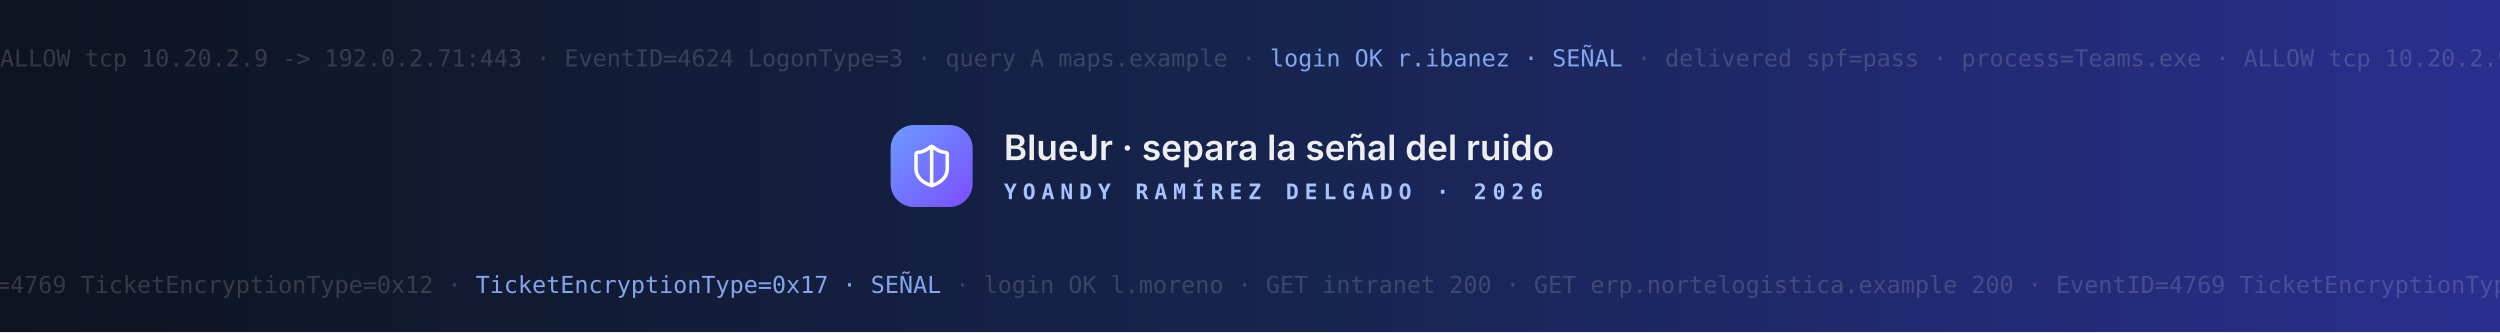
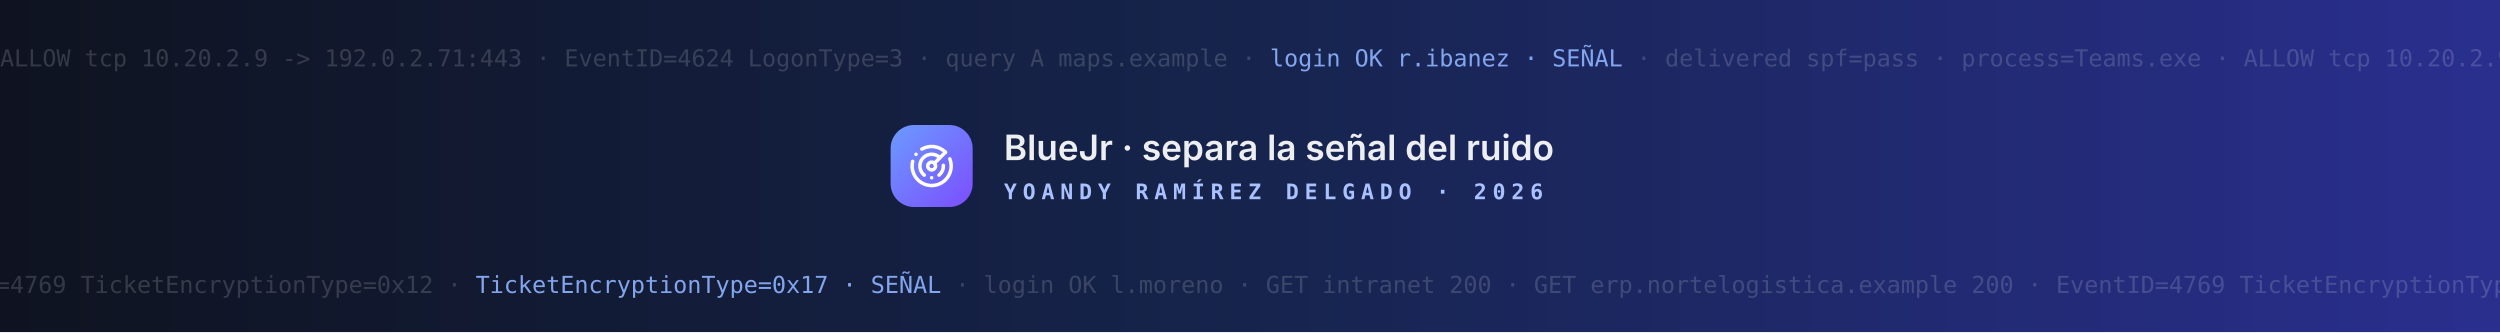
<svg xmlns="http://www.w3.org/2000/svg" width="1280" height="170" viewBox="0 0 1280 170" role="img" aria-labelledby="t">
  <defs>
    <linearGradient id="bg" x1="0" y1="0" x2="1" y2="0">
      <stop offset="0" stop-color="#0f1320" />
      <stop offset=".5" stop-color="#16244d" />
      <stop offset="1" stop-color="#2a2f8f" />
    </linearGradient>
    <linearGradient id="mark" x1="0" y1="0" x2="1" y2="1">
      <stop offset="0" stop-color="#6b9bff" />
      <stop offset="1" stop-color="#7c4dff" />
    </linearGradient>
    <clipPath id="frame">
      <rect width="1280" height="170" />
    </clipPath>
  </defs>
  <style>
    .ico { fill: none; stroke: #fff; stroke-width: 1.8; stroke-linecap: round; stroke-linejoin: round; }
    .t { font: 600 18px 'Outfit','Segoe UI Variable Text','SF Pro Text',-apple-system,'Segoe UI',system-ui,sans-serif; fill: rgba(255,255,255,.92); }
    .s { font: 700 11px ui-monospace,'SF Mono','Cascadia Code',Consolas,monospace; letter-spacing: 3px; fill: #a9c2ff; }
    .r { font: 500 12px ui-monospace,'SF Mono','Cascadia Code',Consolas,monospace; fill: #ffffff; fill-opacity: .16; }
    .r b, .r .x { fill: #8fb4ff; fill-opacity: .9; }
    .w1 { animation: drift 26s linear infinite; }
    .w2 { animation: drift 34s linear infinite reverse; }
    @keyframes drift { to { transform: translateX(-640px) } }
    @media (prefers-reduced-motion: reduce) { .w1, .w2 { animation: none } }
  </style>
  <g clip-path="url(#frame)">
    <rect width="1280" height="170" fill="url(#bg)" />
    <g class="w1">
      <text class="r" y="34">ALLOW tcp 10.20.2.9 -&gt; 192.0.2.71:443 · EventID=4624 LogonType=3 · query A maps.example · <tspan class="x">login OK r.ibanez · SEÑAL</tspan> · delivered spf=pass · process=Teams.exe · ALLOW tcp 10.20.2.9 -&gt; 192.0.2.71:443 · EventID=4624 LogonType=3 · query A maps.example · <tspan class="x">login OK r.ibanez · SEÑAL</tspan> · delivered spf=pass · process=Teams.exe</text>
    </g>
    <g class="w2">
      <text class="r" y="150" x="-320">GET erp.nortelogistica.example 200 · EventID=4769 TicketEncryptionType=0x12 · <tspan class="x">TicketEncryptionType=0x17 · SEÑAL</tspan> · login OK l.moreno · GET intranet 200 · GET erp.nortelogistica.example 200 · EventID=4769 TicketEncryptionType=0x12 · <tspan class="x">TicketEncryptionType=0x17 · SEÑAL</tspan> · login OK l.moreno · GET intranet 200</text>
    </g>
    <g transform="translate(456 64)">
      <rect width="42" height="42" rx="12" fill="url(#mark)" />
      <g transform="translate(9 9)" class="ico">
-         <path d="M20 13c0 5-3.5 7.5-7.66 8.95a1 1 0 0 1-.67-.01C7.5 20.5 4 18 4 13V6a1 1 0 0 1 1-1c2 0 4.5-1.2 6.24-2.72a1.17 1.17 0 0 1 1.52 0C14.51 3.81 17 5 19 5a1 1 0 0 1 1 1z" />
-         <path d="M12 22V2" />
+         <path d="M19.07 4.93A10 10 0 0 0 6.99 3.34" />
+         <path d="M4 6h.01" />
+         <path d="M2.29 9.62A10 10 0 1 0 21.31 8.35" />
+         <path d="M16.24 7.76A6 6 0 1 0 8.23 16.67" />
+         <path d="M12 18h.01" />
+         <path d="M17.99 11.66A6 6 0 0 1 15.77 16.67" />
+         <path d="m13.41 10.59 5.66-5.66" />
+         <circle cx="12" cy="12" r="2" />
      </g>
      <text x="58" y="18" class="t">BlueJr · separa la señal del ruido</text>
      <text x="58" y="38" class="s">YOANDY RAMÍREZ DELGADO · 2026</text>
    </g>
  </g>
</svg>
